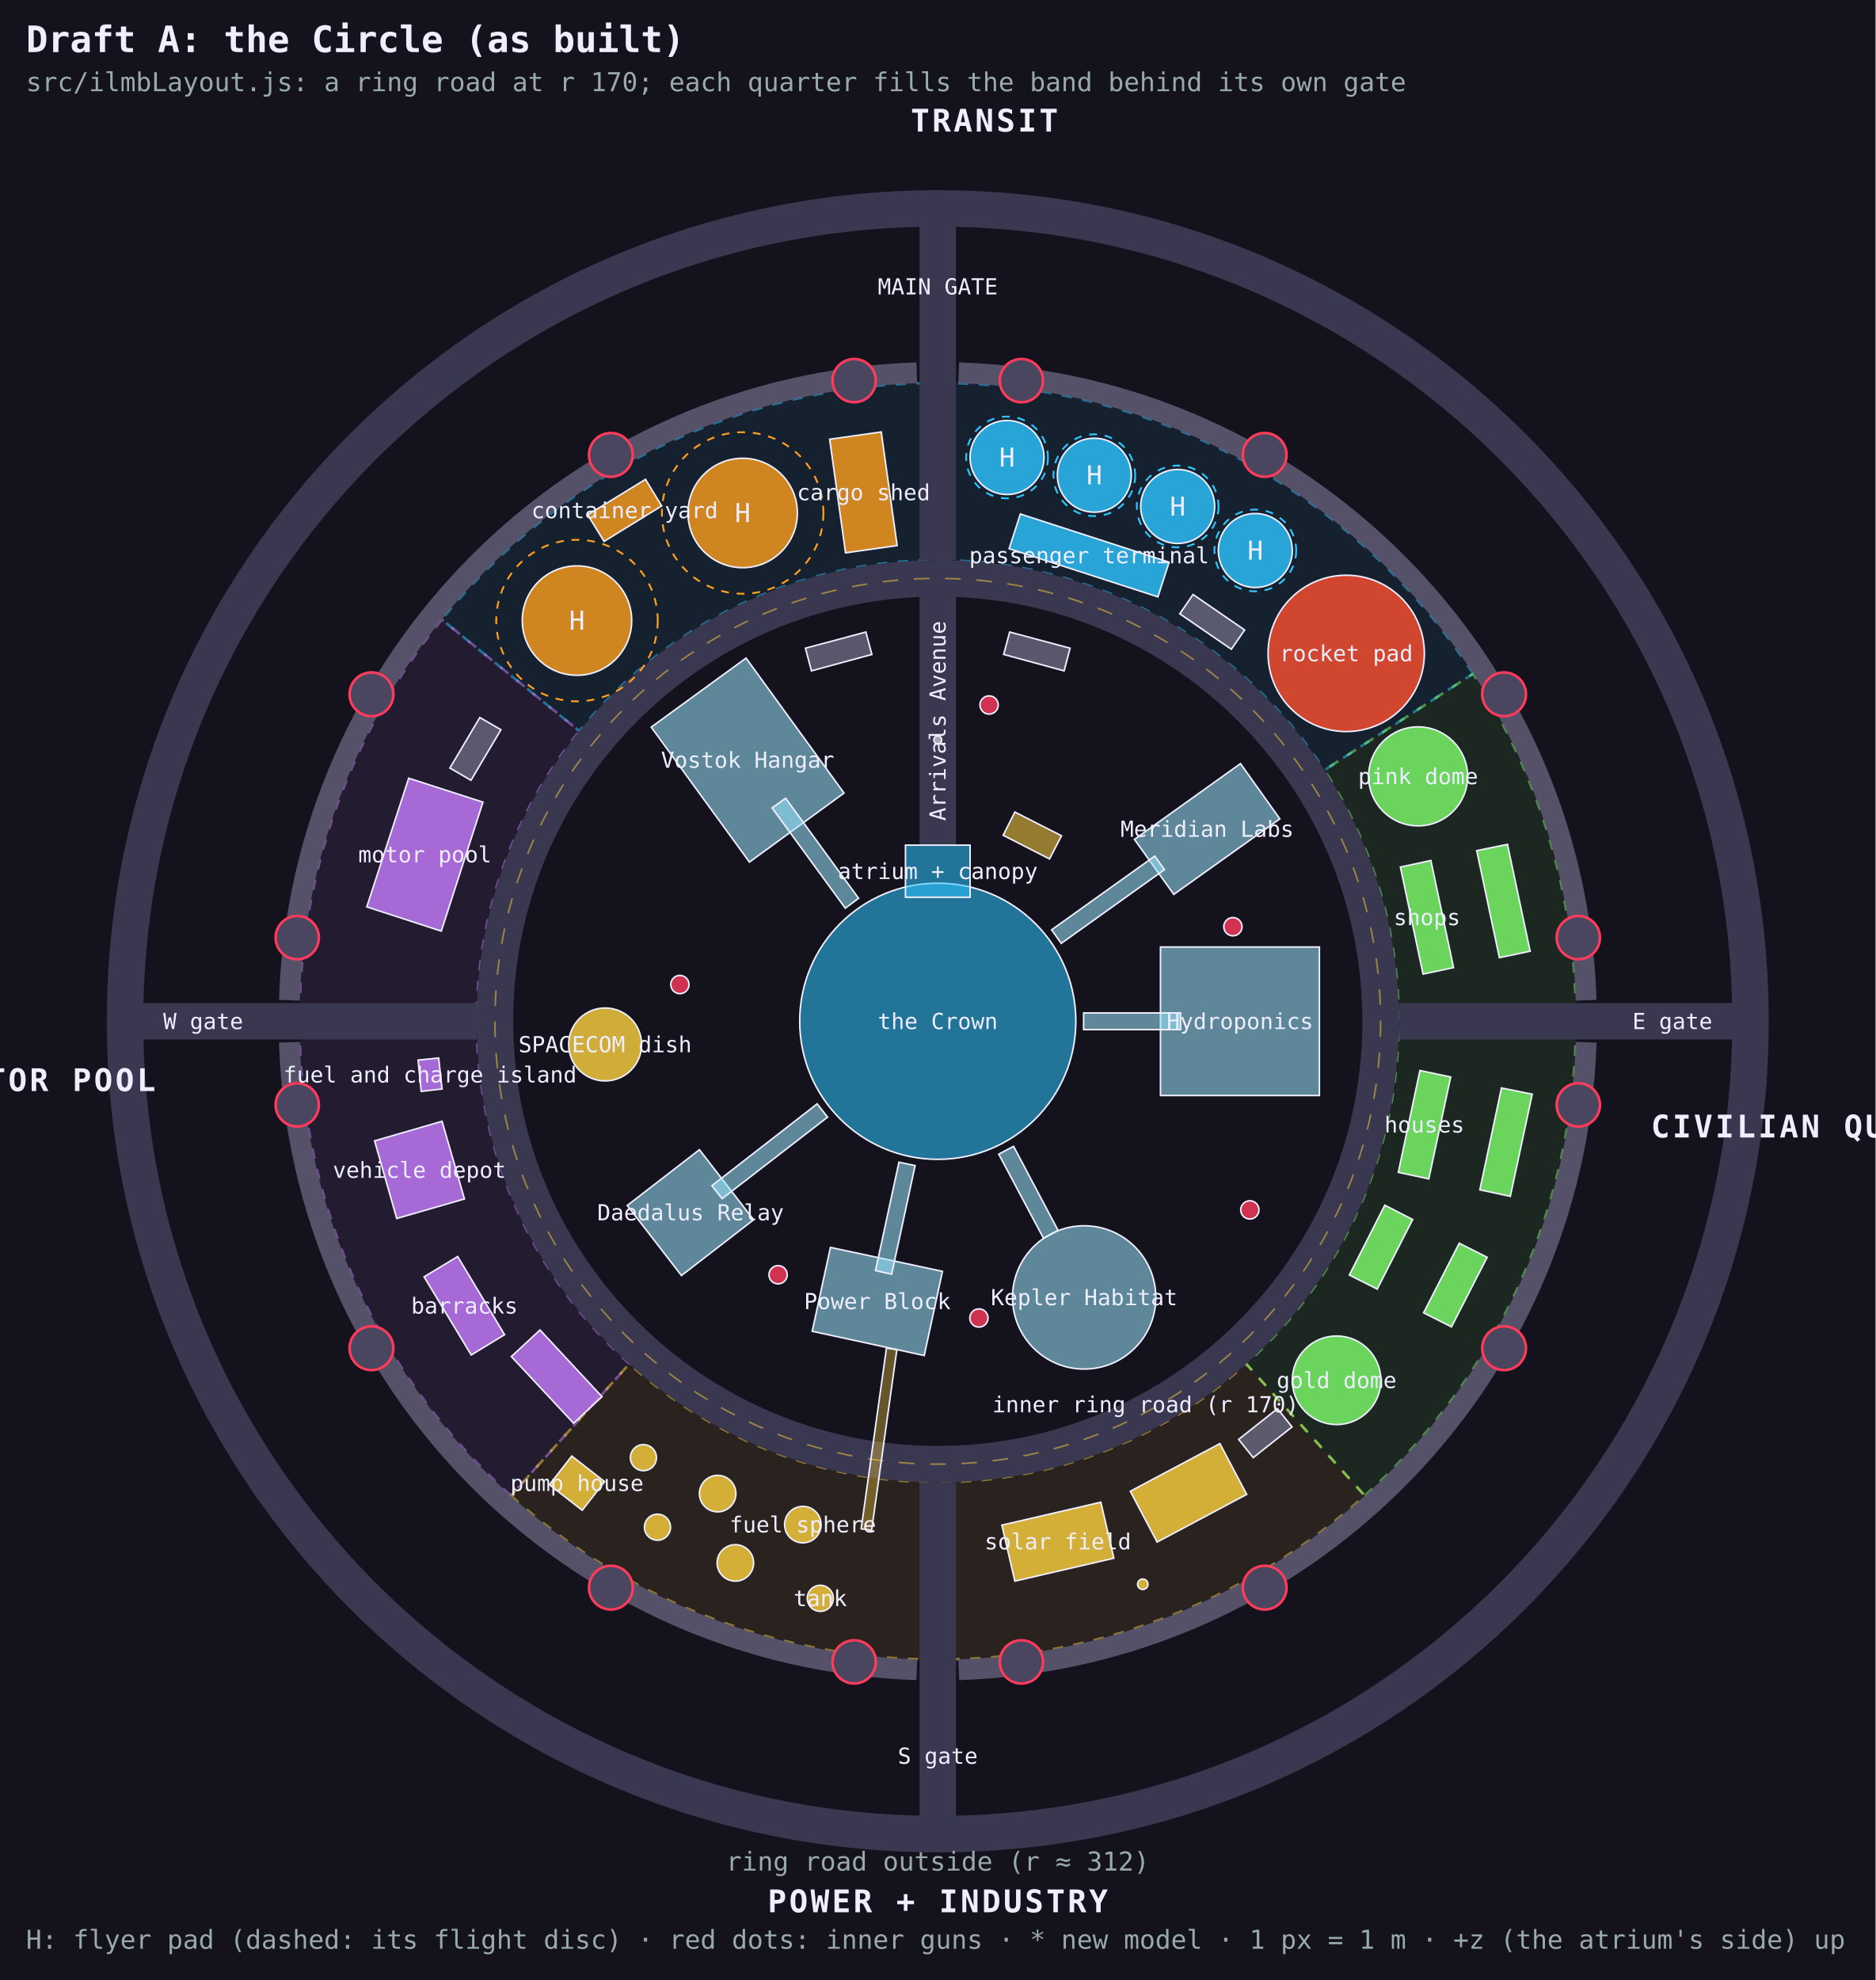
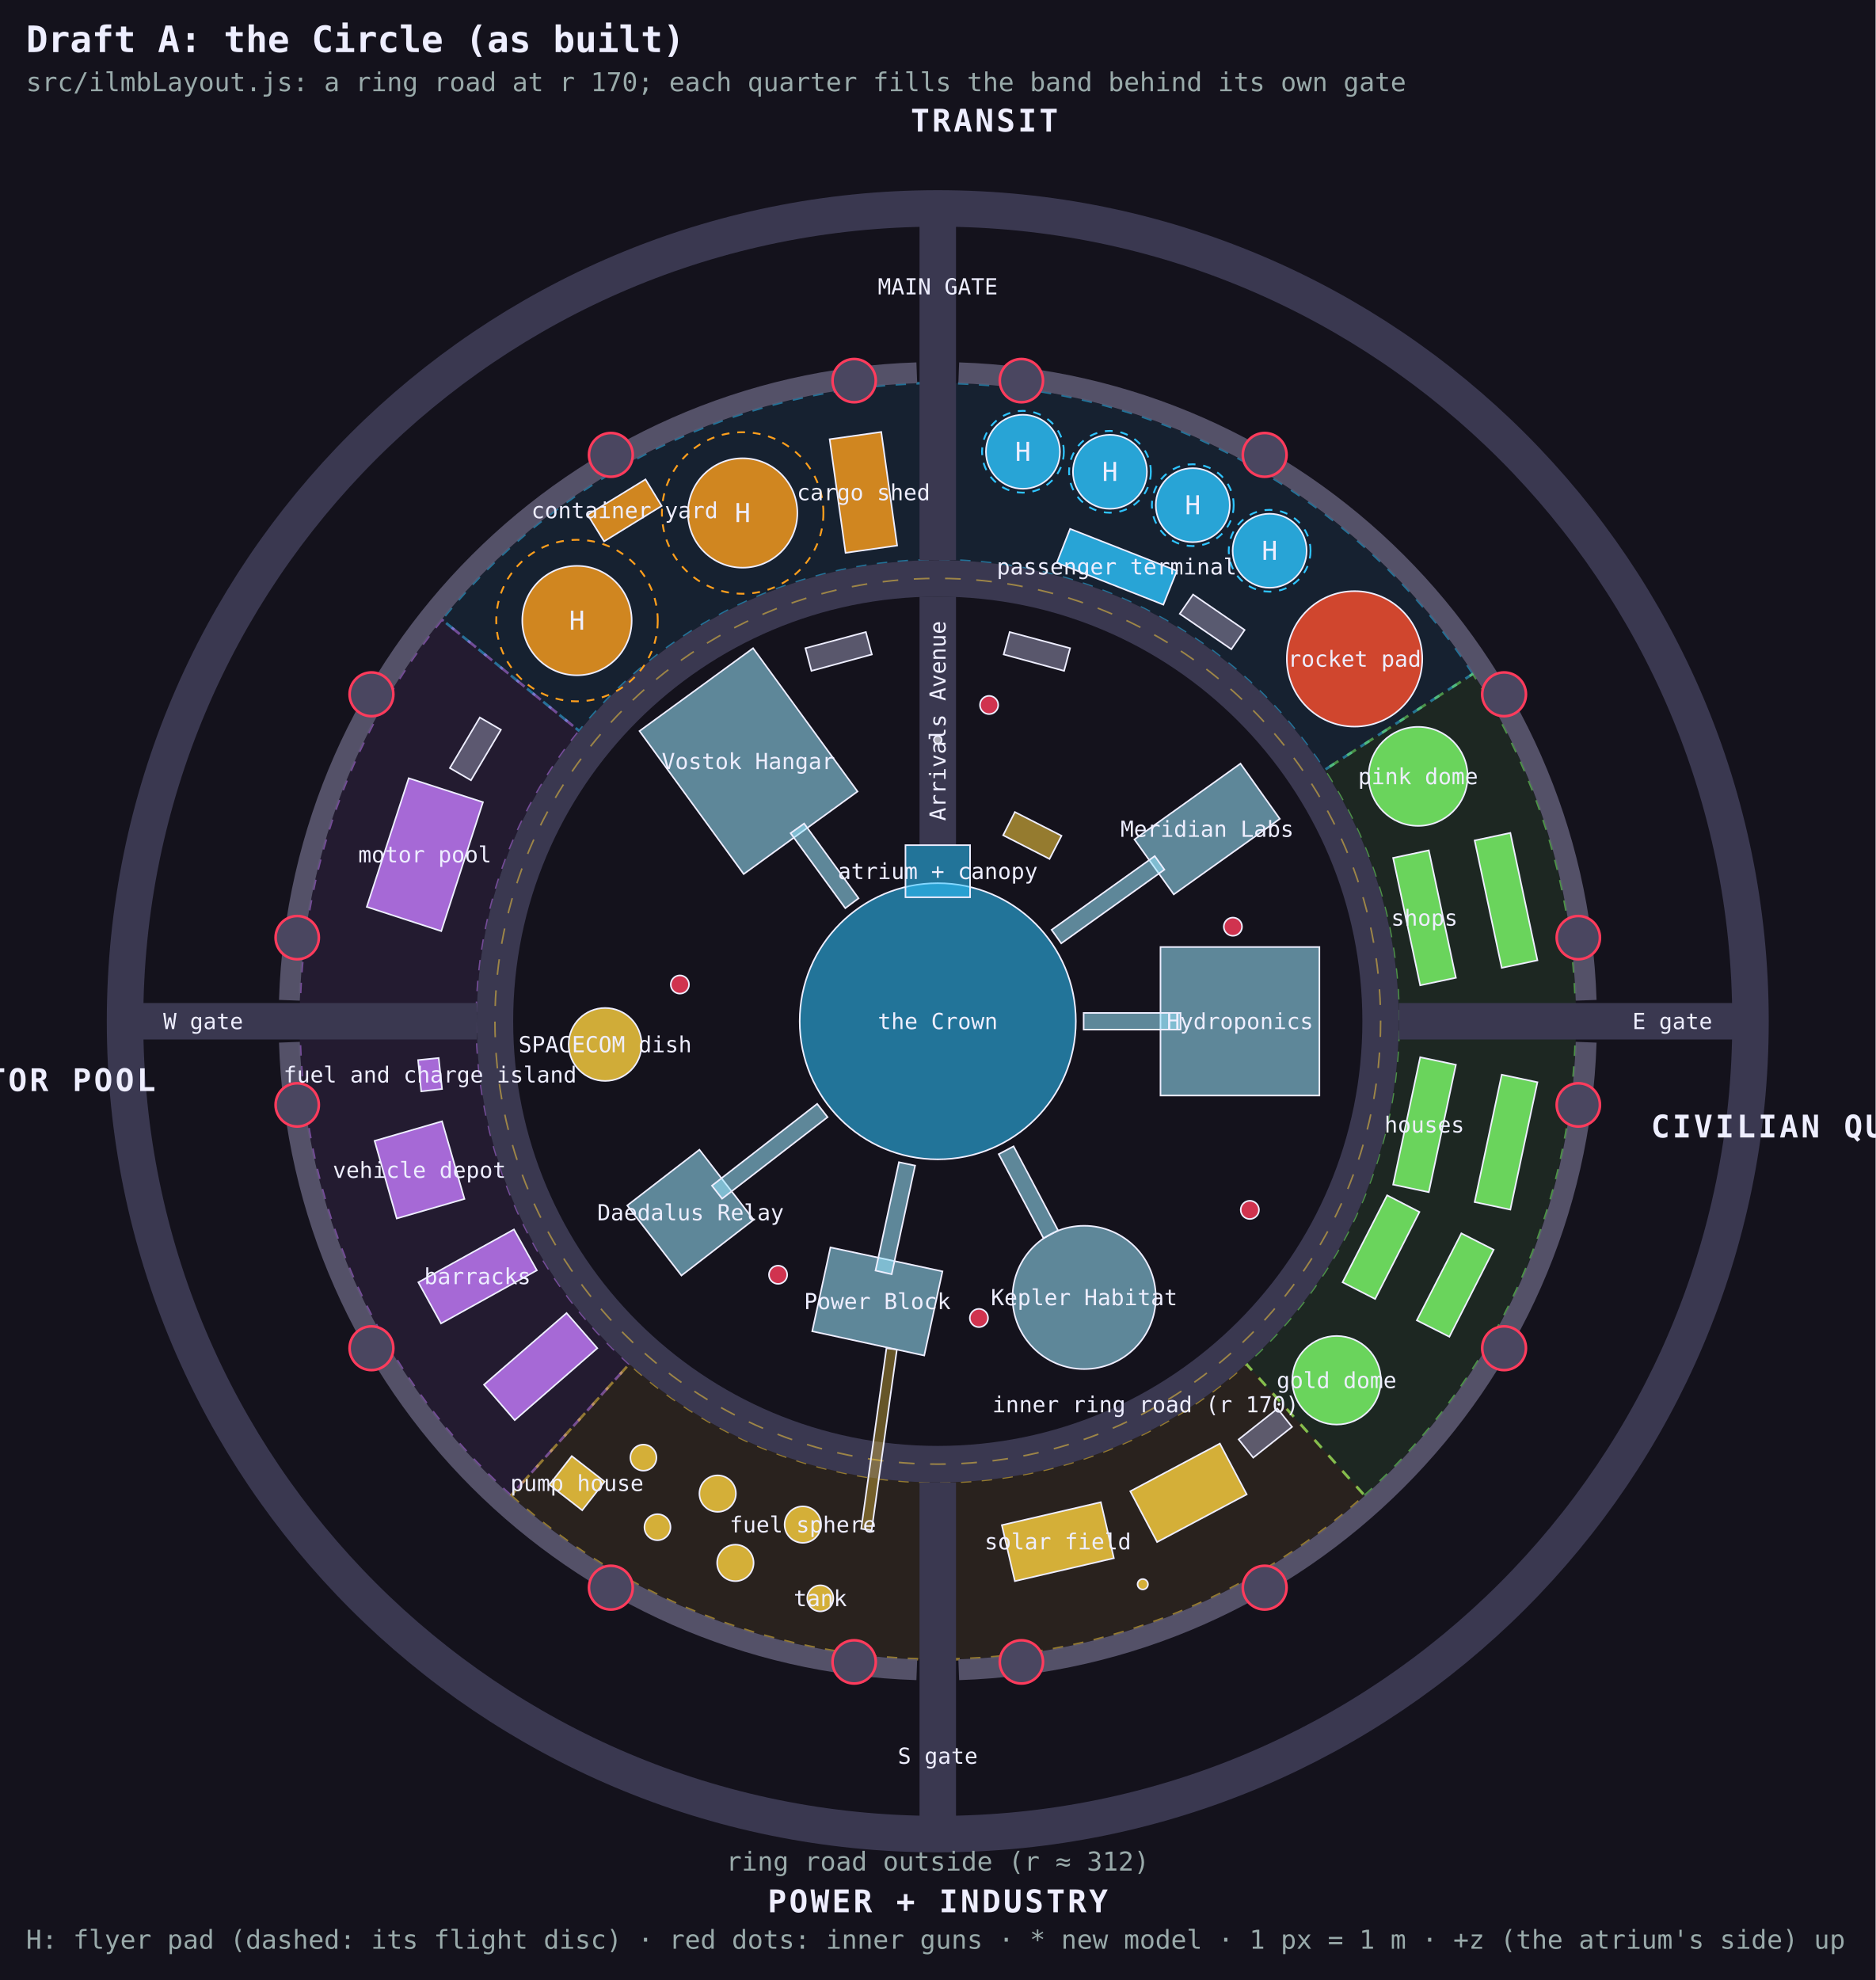
<svg xmlns="http://www.w3.org/2000/svg" width="720" height="760" viewBox="0 0 720 760" role="img" aria-label="Draft A: the Circle (as built): plan of the International Moon Base, src/ilmbLayout.js: a ring road at r 170; each quarter fills the band behind its own gate">
  <style>text{font:10px ui-monospace,Menlo,monospace;fill:#eef}.t{font-size:14px;font-weight:bold}.k{fill:#9aa}.z{font-size:12px;font-weight:bold;letter-spacing:1px}.s{font-size:8.5px}</style>
  <rect width="720" height="760" fill="#14121c" />
  <text x="10" y="20" class="t">Draft A: the Circle (as built)</text>
  <text x="10" y="35" class="k">src/ilmbLayout.js: a ring road at r 170; each quarter fills the band behind its own gate</text>
  <circle cx="360.0" cy="392.0" r="312" fill="none" stroke="#3a3850" stroke-width="14" />
  <text x="360.0" y="718.0" text-anchor="middle" class="k">ring road outside (r ≈ 312)</text>
  <path d="M565.5,258.6 A245,245 0 0 0 169.6,237.8 L222.4,280.6 A177,177 0 0 1 508.4,295.6 Z" fill="#2ec4ff" fill-opacity="0.09" stroke="#2ec4ff" stroke-opacity="0.5" stroke-dasharray="4 4" />
  <path d="M169.6,237.8 A245,245 0 0 0 196.1,574.1 L241.6,523.5 A177,177 0 0 1 222.4,280.6 Z" fill="#c77dff" fill-opacity="0.09" stroke="#c77dff" stroke-opacity="0.5" stroke-dasharray="4 4" />
  <path d="M196.1,574.1 A245,245 0 0 0 523.9,574.1 L478.4,523.5 A177,177 0 0 1 241.6,523.5 Z" fill="#ffd23f" fill-opacity="0.09" stroke="#ffd23f" stroke-opacity="0.5" stroke-dasharray="4 4" />
  <path d="M523.9,574.1 A245,245 0 0 0 565.5,258.6 L508.4,295.6 A177,177 0 0 1 478.4,523.5 Z" fill="#7dff6a" fill-opacity="0.09" stroke="#7dff6a" stroke-opacity="0.5" stroke-dasharray="4 4" />
  <circle cx="360.0" cy="392.0" r="170" fill="none" stroke="#3a3850" stroke-width="14" />
  <circle cx="360.0" cy="392.0" r="170" fill="none" stroke="#ffd23f" stroke-opacity="0.5" stroke-width="0.6" stroke-dasharray="6 6" />
  <path d="M612.9,383.8 A253,253 0 0 0 368.2,139.1 L367.9,147.1 A245,245 0 0 1 604.9,384.1 Z" fill="#5b5870" fill-opacity="0.9" />
  <path d="M351.8,139.1 A253,253 0 0 0 107.1,383.8 L115.1,384.1 A245,245 0 0 1 352.1,147.1 Z" fill="#5b5870" fill-opacity="0.9" />
  <path d="M107.1,400.2 A253,253 0 0 0 351.8,644.9 L352.1,636.9 A245,245 0 0 1 115.1,399.9 Z" fill="#5b5870" fill-opacity="0.9" />
  <path d="M368.2,644.9 A253,253 0 0 0 612.9,400.2 L604.9,399.9 A245,245 0 0 1 367.9,636.9 Z" fill="#5b5870" fill-opacity="0.9" />
  <circle cx="605.9" cy="424.1" r="8.3" fill="#4a4660" stroke="#ff3b5c" stroke-width="1" />
  <circle cx="605.9" cy="359.9" r="8.3" fill="#4a4660" stroke="#ff3b5c" stroke-width="1" />
  <circle cx="392.1" cy="146.1" r="8.3" fill="#4a4660" stroke="#ff3b5c" stroke-width="1" />
  <circle cx="327.9" cy="146.1" r="8.3" fill="#4a4660" stroke="#ff3b5c" stroke-width="1" />
  <circle cx="114.1" cy="359.9" r="8.3" fill="#4a4660" stroke="#ff3b5c" stroke-width="1" />
  <circle cx="114.1" cy="424.1" r="8.3" fill="#4a4660" stroke="#ff3b5c" stroke-width="1" />
  <circle cx="327.9" cy="637.9" r="8.3" fill="#4a4660" stroke="#ff3b5c" stroke-width="1" />
  <circle cx="392.1" cy="637.9" r="8.3" fill="#4a4660" stroke="#ff3b5c" stroke-width="1" />
  <circle cx="577.4" cy="266.5" r="8.4" fill="#4a4660" stroke="#ff3b5c" stroke-width="1" />
  <circle cx="485.5" cy="174.6" r="8.4" fill="#4a4660" stroke="#ff3b5c" stroke-width="1" />
  <circle cx="234.5" cy="174.6" r="8.4" fill="#4a4660" stroke="#ff3b5c" stroke-width="1" />
  <circle cx="142.6" cy="266.5" r="8.4" fill="#4a4660" stroke="#ff3b5c" stroke-width="1" />
  <circle cx="142.6" cy="517.5" r="8.4" fill="#4a4660" stroke="#ff3b5c" stroke-width="1" />
  <circle cx="234.5" cy="609.4" r="8.4" fill="#4a4660" stroke="#ff3b5c" stroke-width="1" />
  <circle cx="485.5" cy="609.4" r="8.4" fill="#4a4660" stroke="#ff3b5c" stroke-width="1" />
  <circle cx="577.4" cy="517.5" r="8.4" fill="#4a4660" stroke="#ff3b5c" stroke-width="1" />
  <polygon points="537.0,399.0 672.0,399.0 672.0,385.0 537.0,385.0" fill="#3a3850" fill-opacity="1" stroke="none" stroke-width="0.6" />
  <polygon points="367.0,215.0 367.0,80.0 353.0,80.0 353.0,215.0" fill="#3a3850" fill-opacity="1" stroke="none" stroke-width="0.6" />
  <polygon points="183.0,385.0 48.0,385.0 48.0,399.0 183.0,399.0" fill="#3a3850" fill-opacity="1" stroke="none" stroke-width="0.6" />
  <polygon points="353.0,569.0 353.0,704.0 367.0,704.0 367.0,569.0" fill="#3a3850" fill-opacity="1" stroke="none" stroke-width="0.6" />
  <polygon points="367.0,324.4 367.0,229.0 353.0,229.0 353.0,324.4" fill="#3a3850" fill-opacity="1" stroke="none" stroke-width="0.6" />
  <polygon points="472.7,249.2 477.8,241.8 458.0,228.2 452.9,235.6" fill="#6b6880" fill-opacity="0.8" stroke="#eef" stroke-width="0.6" />
  <polygon points="192.3,280.1 184.2,275.4 172.7,294.8 180.8,299.5" fill="#6b6880" fill-opacity="0.8" stroke="#eef" stroke-width="0.6" />
  <polygon points="340.3,517.5 330.6,586.8 334.6,587.4 344.3,518.0" fill="#ffd23f" fill-opacity="0.35" stroke="#eef" stroke-width="0.6" />
  <polygon points="475.5,552.5 481.1,559.5 496.0,547.7 490.4,540.7" fill="#6b6880" fill-opacity="0.8" stroke="#eef" stroke-width="0.6" />
  <polygon points="408.5,257.5 410.8,248.8 387.6,242.6 385.3,251.2" fill="#6b6880" fill-opacity="0.8" stroke="#eef" stroke-width="0.6" />
  <polygon points="334.7,251.2 332.4,242.6 309.2,248.8 311.5,257.5" fill="#6b6880" fill-opacity="0.8" stroke="#eef" stroke-width="0.6" />
  <circle cx="360.0" cy="392.0" r="53" fill="#2ec4ff" fill-opacity="0.55" stroke="#eef" stroke-width="0.6" />
  <polygon points="347.6,344.4 372.4,344.4 372.4,324.4 347.6,324.4" fill="#2ec4ff" fill-opacity="0.55" stroke="#eef" stroke-width="0.6" />
  <polygon points="445.5,420.5 506.5,420.5 506.5,363.5 445.5,363.5" fill="#9be7ff" fill-opacity="0.55" stroke="#eef" stroke-width="0.6" />
  <polygon points="450.6,343.3 491.3,314.3 476.2,293.1 435.5,322.2" fill="#9be7ff" fill-opacity="0.55" stroke="#eef" stroke-width="0.6" />
-   <polygon points="324.0,304.4 286.4,252.6 250.0,279.1 287.7,330.9" fill="#9be7ff" fill-opacity="0.55" stroke="#eef" stroke-width="0.6" />
+   <polygon points="329.2,303.8 289.1,248.8 245.5,280.6 285.5,335.5" fill="#9be7ff" fill-opacity="0.55" stroke="#eef" stroke-width="0.6" />
  <polygon points="268.5,441.3 240.8,462.7 261.6,489.6 289.3,468.2" fill="#9be7ff" fill-opacity="0.55" stroke="#eef" stroke-width="0.6" />
  <polygon points="318.8,478.8 311.8,511.0 354.8,520.3 361.8,488.0" fill="#9be7ff" fill-opacity="0.55" stroke="#eef" stroke-width="0.6" />
  <circle cx="416.2" cy="498.0" r="27.5" fill="#9be7ff" fill-opacity="0.55" stroke="#eef" stroke-width="0.6" />
  <polygon points="416.0,395.2 453.2,395.2 453.2,388.8 416.0,388.8" fill="#9be7ff" fill-opacity="0.55" stroke="#eef" stroke-width="0.6" />
  <polygon points="407.4,362.1 447.0,333.8 443.3,328.6 403.7,356.9" fill="#9be7ff" fill-opacity="0.55" stroke="#eef" stroke-width="0.6" />
-   <polygon points="329.6,344.8 301.6,306.4 296.4,310.1 324.5,348.6" fill="#9be7ff" fill-opacity="0.55" stroke="#eef" stroke-width="0.6" />
+   <polygon points="329.6,344.8 308.7,316.1 303.5,319.8 324.5,348.6" fill="#9be7ff" fill-opacity="0.55" stroke="#eef" stroke-width="0.6" />
  <polygon points="313.7,423.7 273.3,455.1 277.2,460.1 317.7,428.8" fill="#9be7ff" fill-opacity="0.55" stroke="#eef" stroke-width="0.6" />
  <polygon points="345.1,446.1 336.1,487.7 342.3,489.1 351.3,447.4" fill="#9be7ff" fill-opacity="0.55" stroke="#eef" stroke-width="0.6" />
  <polygon points="383.4,443.0 400.6,475.3 406.2,472.3 389.1,440.0" fill="#9be7ff" fill-opacity="0.55" stroke="#eef" stroke-width="0.6" />
  <polygon points="385.1,320.6 402.9,329.7 407.5,320.8 389.6,311.7" fill="#ffd23f" fill-opacity="0.55" stroke="#eef" stroke-width="0.6" />
  <circle cx="360.0" cy="284.0" r="1.5" fill="#ffffff" fill-opacity="0.55" stroke="#eef" stroke-width="0.6" />
-   <circle cx="386.6" cy="175.6" r="14.2" fill="#2ec4ff" fill-opacity="0.8" stroke="#eef" stroke-width="0.6" />
-   <circle cx="386.6" cy="175.6" r="15.7" fill="none" stroke="#2ec4ff" stroke-width="0.7" stroke-dasharray="3 3" />
-   <text x="386.6" y="179.1" text-anchor="middle" font-weight="bold" font-size="11">H</text>
-   <circle cx="420.1" cy="182.4" r="14.2" fill="#2ec4ff" fill-opacity="0.8" stroke="#eef" stroke-width="0.6" />
-   <circle cx="420.1" cy="182.4" r="15.7" fill="none" stroke="#2ec4ff" stroke-width="0.7" stroke-dasharray="3 3" />
-   <text x="420.1" y="185.9" text-anchor="middle" font-weight="bold" font-size="11">H</text>
-   <circle cx="452.1" cy="194.4" r="14.2" fill="#2ec4ff" fill-opacity="0.8" stroke="#eef" stroke-width="0.6" />
-   <circle cx="452.1" cy="194.4" r="15.7" fill="none" stroke="#2ec4ff" stroke-width="0.7" stroke-dasharray="3 3" />
-   <text x="452.1" y="197.9" text-anchor="middle" font-weight="bold" font-size="11">H</text>
-   <circle cx="481.9" cy="211.3" r="14.2" fill="#2ec4ff" fill-opacity="0.8" stroke="#eef" stroke-width="0.6" />
-   <circle cx="481.9" cy="211.3" r="15.7" fill="none" stroke="#2ec4ff" stroke-width="0.7" stroke-dasharray="3 3" />
-   <text x="481.9" y="214.8" text-anchor="middle" font-weight="bold" font-size="11">H</text>
+   <circle cx="392.7" cy="173.4" r="14.2" fill="#2ec4ff" fill-opacity="0.8" stroke="#eef" stroke-width="0.6" />
+   <circle cx="392.7" cy="173.4" r="15.7" fill="none" stroke="#2ec4ff" stroke-width="0.7" stroke-dasharray="3 3" />
+   <text x="392.7" y="176.9" text-anchor="middle" font-weight="bold" font-size="11">H</text>
+   <circle cx="426.1" cy="181.1" r="14.2" fill="#2ec4ff" fill-opacity="0.8" stroke="#eef" stroke-width="0.6" />
+   <circle cx="426.1" cy="181.1" r="15.7" fill="none" stroke="#2ec4ff" stroke-width="0.7" stroke-dasharray="3 3" />
+   <text x="426.1" y="184.6" text-anchor="middle" font-weight="bold" font-size="11">H</text>
+   <circle cx="457.9" cy="193.9" r="14.2" fill="#2ec4ff" fill-opacity="0.8" stroke="#eef" stroke-width="0.6" />
+   <circle cx="457.9" cy="193.9" r="15.7" fill="none" stroke="#2ec4ff" stroke-width="0.7" stroke-dasharray="3 3" />
+   <text x="457.9" y="197.4" text-anchor="middle" font-weight="bold" font-size="11">H</text>
+   <circle cx="487.4" cy="211.4" r="14.2" fill="#2ec4ff" fill-opacity="0.8" stroke="#eef" stroke-width="0.6" />
+   <circle cx="487.4" cy="211.4" r="15.7" fill="none" stroke="#2ec4ff" stroke-width="0.7" stroke-dasharray="3 3" />
+   <text x="487.4" y="214.9" text-anchor="middle" font-weight="bold" font-size="11">H</text>
  <circle cx="285.1" cy="196.9" r="21" fill="#ff9f1c" fill-opacity="0.8" stroke="#eef" stroke-width="0.6" />
  <circle cx="285.1" cy="196.9" r="31" fill="none" stroke="#ff9f1c" stroke-width="0.7" stroke-dasharray="3 3" />
  <text x="285.1" y="200.4" text-anchor="middle" font-weight="bold" font-size="11">H</text>
  <circle cx="221.5" cy="238.2" r="21" fill="#ff9f1c" fill-opacity="0.8" stroke="#eef" stroke-width="0.6" />
  <circle cx="221.5" cy="238.2" r="31" fill="none" stroke="#ff9f1c" stroke-width="0.7" stroke-dasharray="3 3" />
  <text x="221.5" y="241.7" text-anchor="middle" font-weight="bold" font-size="11">H</text>
-   <circle cx="516.8" cy="250.8" r="30" fill="#ff4f2e" fill-opacity="0.8" stroke="#eef" stroke-width="0.6" />
-   <polygon points="444.5,229.1 448.8,215.8 391.7,197.3 387.4,210.6" fill="#2ec4ff" fill-opacity="0.8" stroke="#eef" stroke-width="0.6" />
+   <circle cx="520.0" cy="252.9" r="26" fill="#ff4f2e" fill-opacity="0.8" stroke="#eef" stroke-width="0.6" />
+   <polygon points="446.6,232.1 451.8,219.1 410.8,203.0 405.7,216.0" fill="#2ec4ff" fill-opacity="0.8" stroke="#eef" stroke-width="0.6" />
  <polygon points="344.4,209.4 338.3,165.8 318.5,168.6 324.6,212.2" fill="#ff9f1c" fill-opacity="0.8" stroke="#eef" stroke-width="0.6" />
  <polygon points="254.0,194.2 247.8,184.0 225.6,197.6 231.9,207.8" fill="#ff9f1c" fill-opacity="0.8" stroke="#eef" stroke-width="0.6" />
  <polygon points="185.4,307.9 156.9,298.7 140.8,348.1 169.4,357.4" fill="#c77dff" fill-opacity="0.8" stroke="#eef" stroke-width="0.6" />
  <polygon points="168.4,406.1 160.5,406.9 161.7,418.9 169.7,418.0" fill="#c77dff" fill-opacity="0.8" stroke="#eef" stroke-width="0.6" />
  <polygon points="169.7,430.4 143.8,437.9 152.3,467.7 178.3,460.2" fill="#c77dff" fill-opacity="0.8" stroke="#eef" stroke-width="0.6" />
-   <polygon points="175.7,482.3 162.8,490.1 180.9,520.1 193.7,512.3" fill="#c77dff" fill-opacity="0.8" stroke="#eef" stroke-width="0.6" />
-   <polygon points="207.3,510.5 196.3,520.7 220.2,546.3 231.1,536.1" fill="#c77dff" fill-opacity="0.8" stroke="#eef" stroke-width="0.6" />
+   <polygon points="197.3,471.9 160.6,492.2 169.3,508.0 206.1,487.6" fill="#c77dff" fill-opacity="0.8" stroke="#eef" stroke-width="0.6" />
+   <polygon points="217.5,504.0 185.8,531.5 197.6,545.1 229.3,517.5" fill="#c77dff" fill-opacity="0.8" stroke="#eef" stroke-width="0.6" />
  <circle cx="308.2" cy="585.2" r="7" fill="#ffd23f" fill-opacity="0.8" stroke="#eef" stroke-width="0.6" />
  <circle cx="282.3" cy="599.9" r="7" fill="#ffd23f" fill-opacity="0.8" stroke="#eef" stroke-width="0.6" />
  <circle cx="275.5" cy="573.3" r="7" fill="#ffd23f" fill-opacity="0.8" stroke="#eef" stroke-width="0.6" />
  <circle cx="314.9" cy="613.5" r="5" fill="#ffd23f" fill-opacity="0.8" stroke="#eef" stroke-width="0.6" />
  <circle cx="252.4" cy="586.2" r="5" fill="#ffd23f" fill-opacity="0.8" stroke="#eef" stroke-width="0.6" />
  <circle cx="247.0" cy="559.5" r="5" fill="#ffd23f" fill-opacity="0.8" stroke="#eef" stroke-width="0.6" />
  <polygon points="219.5,558.9 210.9,569.9 223.5,579.7 232.1,568.7" fill="#ffd23f" fill-opacity="0.8" stroke="#eef" stroke-width="0.6" />
  <polygon points="384.6,585.4 389.6,606.9 427.6,598.1 422.6,576.6" fill="#ffd23f" fill-opacity="0.8" stroke="#eef" stroke-width="0.6" />
  <polygon points="433.9,572.4 444.2,591.9 478.6,573.6 468.3,554.1" fill="#ffd23f" fill-opacity="0.8" stroke="#eef" stroke-width="0.6" />
  <circle cx="438.7" cy="608.1" r="2" fill="#ffd23f" fill-opacity="0.8" stroke="#eef" stroke-width="0.6" />
-   <polygon points="546.3,373.9 558.0,371.4 549.3,330.3 537.6,332.8" fill="#7dff6a" fill-opacity="0.8" stroke="#eef" stroke-width="0.6" />
-   <polygon points="575.6,367.6 587.4,365.1 578.7,324.1 566.9,326.5" fill="#7dff6a" fill-opacity="0.8" stroke="#eef" stroke-width="0.6" />
+   <polygon points="545.2,378.2 558.9,375.3 548.5,326.4 534.8,329.3" fill="#7dff6a" fill-opacity="0.8" stroke="#eef" stroke-width="0.6" />
+   <polygon points="576.5,371.5 590.2,368.6 579.8,319.7 566.1,322.6" fill="#7dff6a" fill-opacity="0.8" stroke="#eef" stroke-width="0.6" />
  <circle cx="544.4" cy="298.0" r="19" fill="#7dff6a" fill-opacity="0.8" stroke="#eef" stroke-width="0.6" />
-   <polygon points="536.8,450.0 548.5,452.5 556.9,413.4 545.1,410.9" fill="#7dff6a" fill-opacity="0.8" stroke="#eef" stroke-width="0.6" />
-   <polygon points="568.1,456.7 579.8,459.2 588.2,420.0 576.4,417.6" fill="#7dff6a" fill-opacity="0.8" stroke="#eef" stroke-width="0.6" />
-   <polygon points="518.0,489.4 528.7,494.8 542.3,468.1 531.6,462.6" fill="#7dff6a" fill-opacity="0.8" stroke="#eef" stroke-width="0.6" />
-   <polygon points="546.5,503.9 557.2,509.3 570.9,482.6 560.2,477.2" fill="#7dff6a" fill-opacity="0.8" stroke="#eef" stroke-width="0.6" />
+   <polygon points="534.8,454.7 548.5,457.6 558.9,408.7 545.2,405.8" fill="#7dff6a" fill-opacity="0.8" stroke="#eef" stroke-width="0.6" />
+   <polygon points="566.1,461.4 579.8,464.3 590.2,415.4 576.5,412.5" fill="#7dff6a" fill-opacity="0.8" stroke="#eef" stroke-width="0.6" />
+   <polygon points="515.4,492.2 527.9,498.6 544.9,465.2 532.5,458.8" fill="#7dff6a" fill-opacity="0.8" stroke="#eef" stroke-width="0.6" />
+   <polygon points="543.9,506.8 556.4,513.1 573.4,479.7 561.0,473.4" fill="#7dff6a" fill-opacity="0.8" stroke="#eef" stroke-width="0.6" />
  <circle cx="513.1" cy="529.8" r="17" fill="#7dff6a" fill-opacity="0.8" stroke="#eef" stroke-width="0.6" />
  <circle cx="232.3" cy="400.9" r="14" fill="#ffd23f" fill-opacity="0.8" stroke="#eef" stroke-width="0.6" />
  <circle cx="473.3" cy="355.7" r="3.5" fill="#ff3b5c" fill-opacity="0.8" stroke="#eef" stroke-width="0.6" />
  <circle cx="379.7" cy="270.6" r="3.5" fill="#ff3b5c" fill-opacity="0.8" stroke="#eef" stroke-width="0.6" />
  <circle cx="261.0" cy="377.9" r="3.5" fill="#ff3b5c" fill-opacity="0.8" stroke="#eef" stroke-width="0.6" />
  <circle cx="298.7" cy="489.3" r="3.5" fill="#ff3b5c" fill-opacity="0.8" stroke="#eef" stroke-width="0.6" />
  <circle cx="375.8" cy="505.9" r="3.5" fill="#ff3b5c" fill-opacity="0.8" stroke="#eef" stroke-width="0.6" />
  <circle cx="479.8" cy="464.4" r="3.5" fill="#ff3b5c" fill-opacity="0.8" stroke="#eef" stroke-width="0.6" />
  <text x="360.0" y="395.0" text-anchor="middle" class="s">the Crown</text>
  <text x="360.0" y="337.4" text-anchor="middle" class="s">atrium + canopy</text>
  <text x="476.0" y="395.0" text-anchor="middle" class="s">Hydroponics</text>
  <text x="463.4" y="321.2" text-anchor="middle" class="s">Meridian Labs</text>
-   <text x="287.0" y="294.7" text-anchor="middle" class="s">Vostok Hangar</text>
+   <text x="287.3" y="295.2" text-anchor="middle" class="s">Vostok Hangar</text>
  <text x="265.1" y="468.4" text-anchor="middle" class="s">Daedalus Relay</text>
  <text x="336.8" y="502.5" text-anchor="middle" class="s">Power Block</text>
  <text x="416.2" y="501.0" text-anchor="middle" class="s">Kepler Habitat</text>
  <text transform="translate(360.0 276.7) rotate(-90.0)" y="3" text-anchor="middle" class="s" fill="#ffd23f">Arrivals Avenue</text>
-   <text x="516.8" y="253.8" text-anchor="middle" class="s">rocket pad</text>
-   <text x="418.1" y="216.2" text-anchor="middle" class="s">passenger terminal</text>
+   <text x="520.0" y="255.9" text-anchor="middle" class="s">rocket pad</text>
+   <text x="428.7" y="220.5" text-anchor="middle" class="s">passenger terminal</text>
  <text x="331.5" y="192.0" text-anchor="middle" class="s">cargo shed</text>
  <text x="239.8" y="198.9" text-anchor="middle" class="s">container yard</text>
  <text x="163.1" y="331.0" text-anchor="middle" class="s">motor pool</text>
  <text x="165.1" y="415.5" text-anchor="middle" class="s">fuel and charge island</text>
  <text x="161.0" y="452.1" text-anchor="middle" class="s">vehicle depot</text>
-   <text x="178.3" y="504.2" text-anchor="middle" class="s">barracks</text>
+   <text x="183.3" y="492.9" text-anchor="middle" class="s">barracks</text>
  <text x="308.2" y="588.2" text-anchor="middle" class="s">fuel sphere</text>
  <text x="314.9" y="616.5" text-anchor="middle" class="s">tank</text>
  <text x="221.5" y="572.3" text-anchor="middle" class="s">pump house</text>
  <text x="406.1" y="594.7" text-anchor="middle" class="s">solar field</text>
-   <text x="547.8" y="355.1" text-anchor="middle" class="s">shops</text>
+   <text x="546.8" y="355.3" text-anchor="middle" class="s">shops</text>
  <text x="544.4" y="301.0" text-anchor="middle" class="s">pink dome</text>
  <text x="546.8" y="434.7" text-anchor="middle" class="s">houses</text>
  <text x="513.1" y="532.8" text-anchor="middle" class="s">gold dome</text>
  <text x="232.3" y="403.9" text-anchor="middle" class="s">SPACECOM dish</text>
  <text x="377.9" y="50.5" text-anchor="middle" class="z" fill="#2ec4ff">TRANSIT</text>
  <text x="19.1" y="418.8" text-anchor="middle" class="z" fill="#c77dff">MOTOR POOL</text>
  <text x="360.0" y="734.0" text-anchor="middle" class="z" fill="#ffd23f">POWER + INDUSTRY</text>
  <text x="699.1" y="436.6" text-anchor="middle" class="z" fill="#7dff6a">CIVILIAN QUARTER</text>
  <text x="439.8" y="542.1" text-anchor="middle" class="s" fill="#ffd23f">inner ring road (r 170)</text>
  <text x="642.0" y="395.0" text-anchor="middle" class="s" fill="#ff9f9f">E gate</text>
  <text x="360.0" y="113.0" text-anchor="middle" class="s" fill="#ff9f9f">MAIN GATE</text>
  <text x="78.0" y="395.0" text-anchor="middle" class="s" fill="#ff9f9f">W gate</text>
  <text x="360.0" y="677.0" text-anchor="middle" class="s" fill="#ff9f9f">S gate</text>
  <text x="10" y="748" class="k">H: flyer pad (dashed: its flight disc) · red dots: inner guns · * new model · 1 px = 1 m · +z (the atrium's side) up</text>
</svg>
